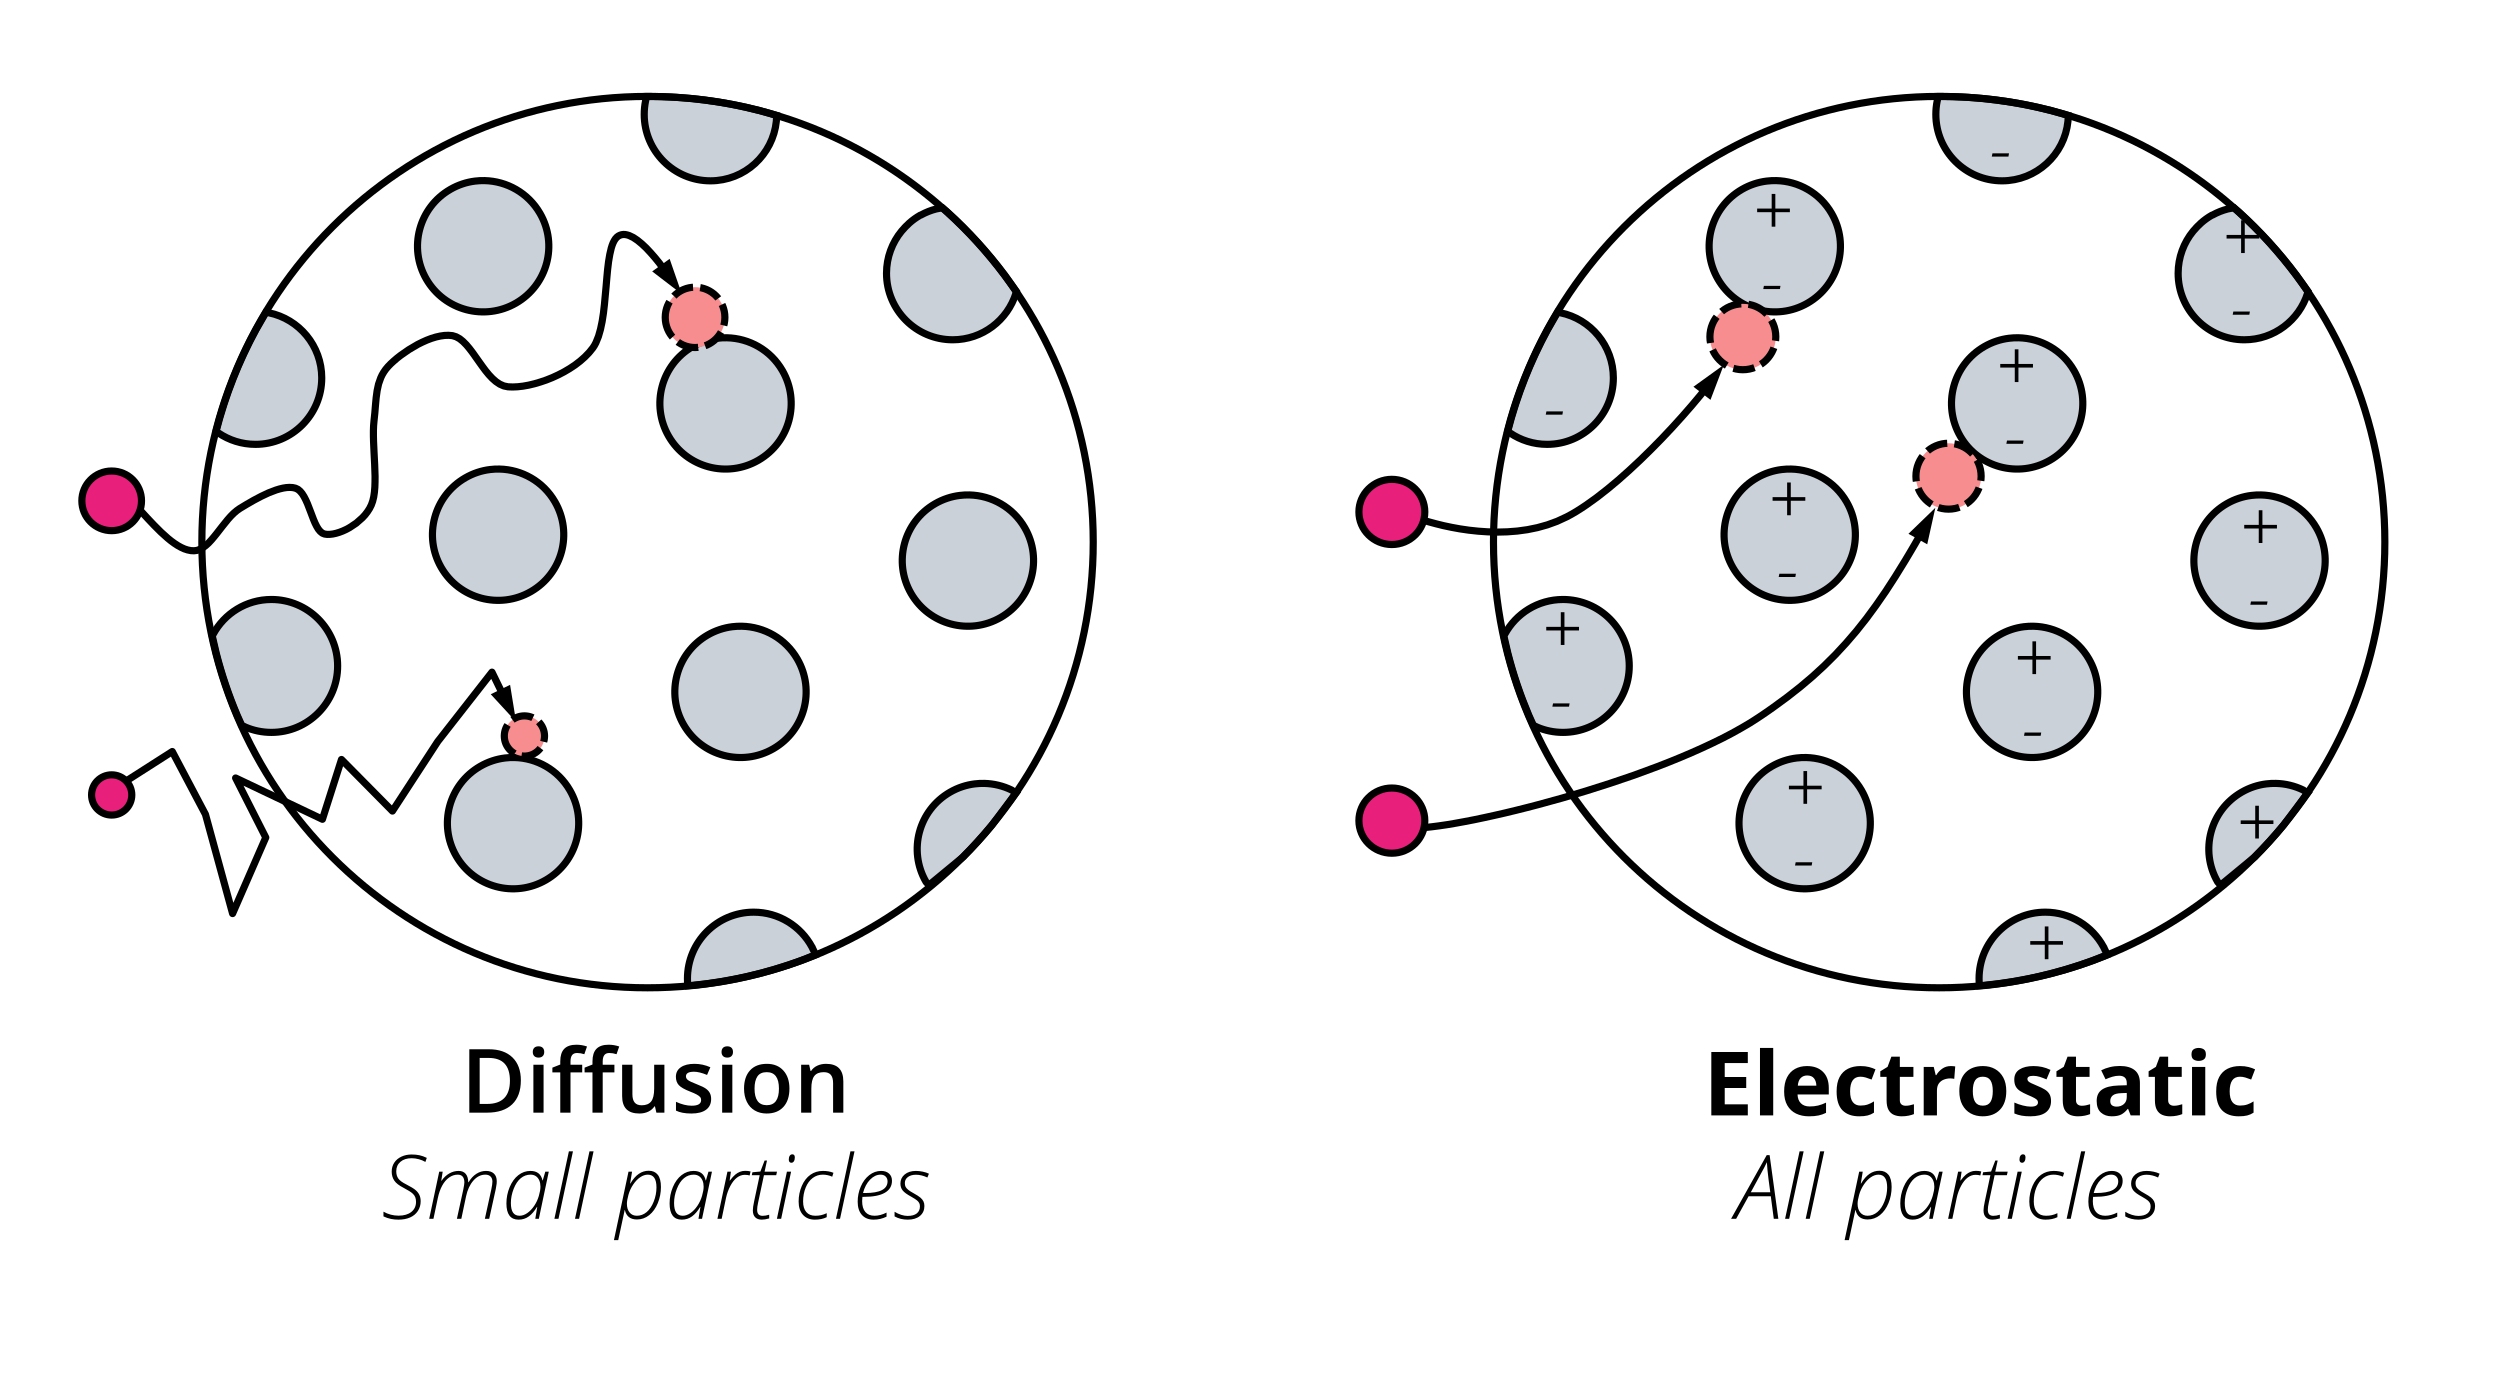
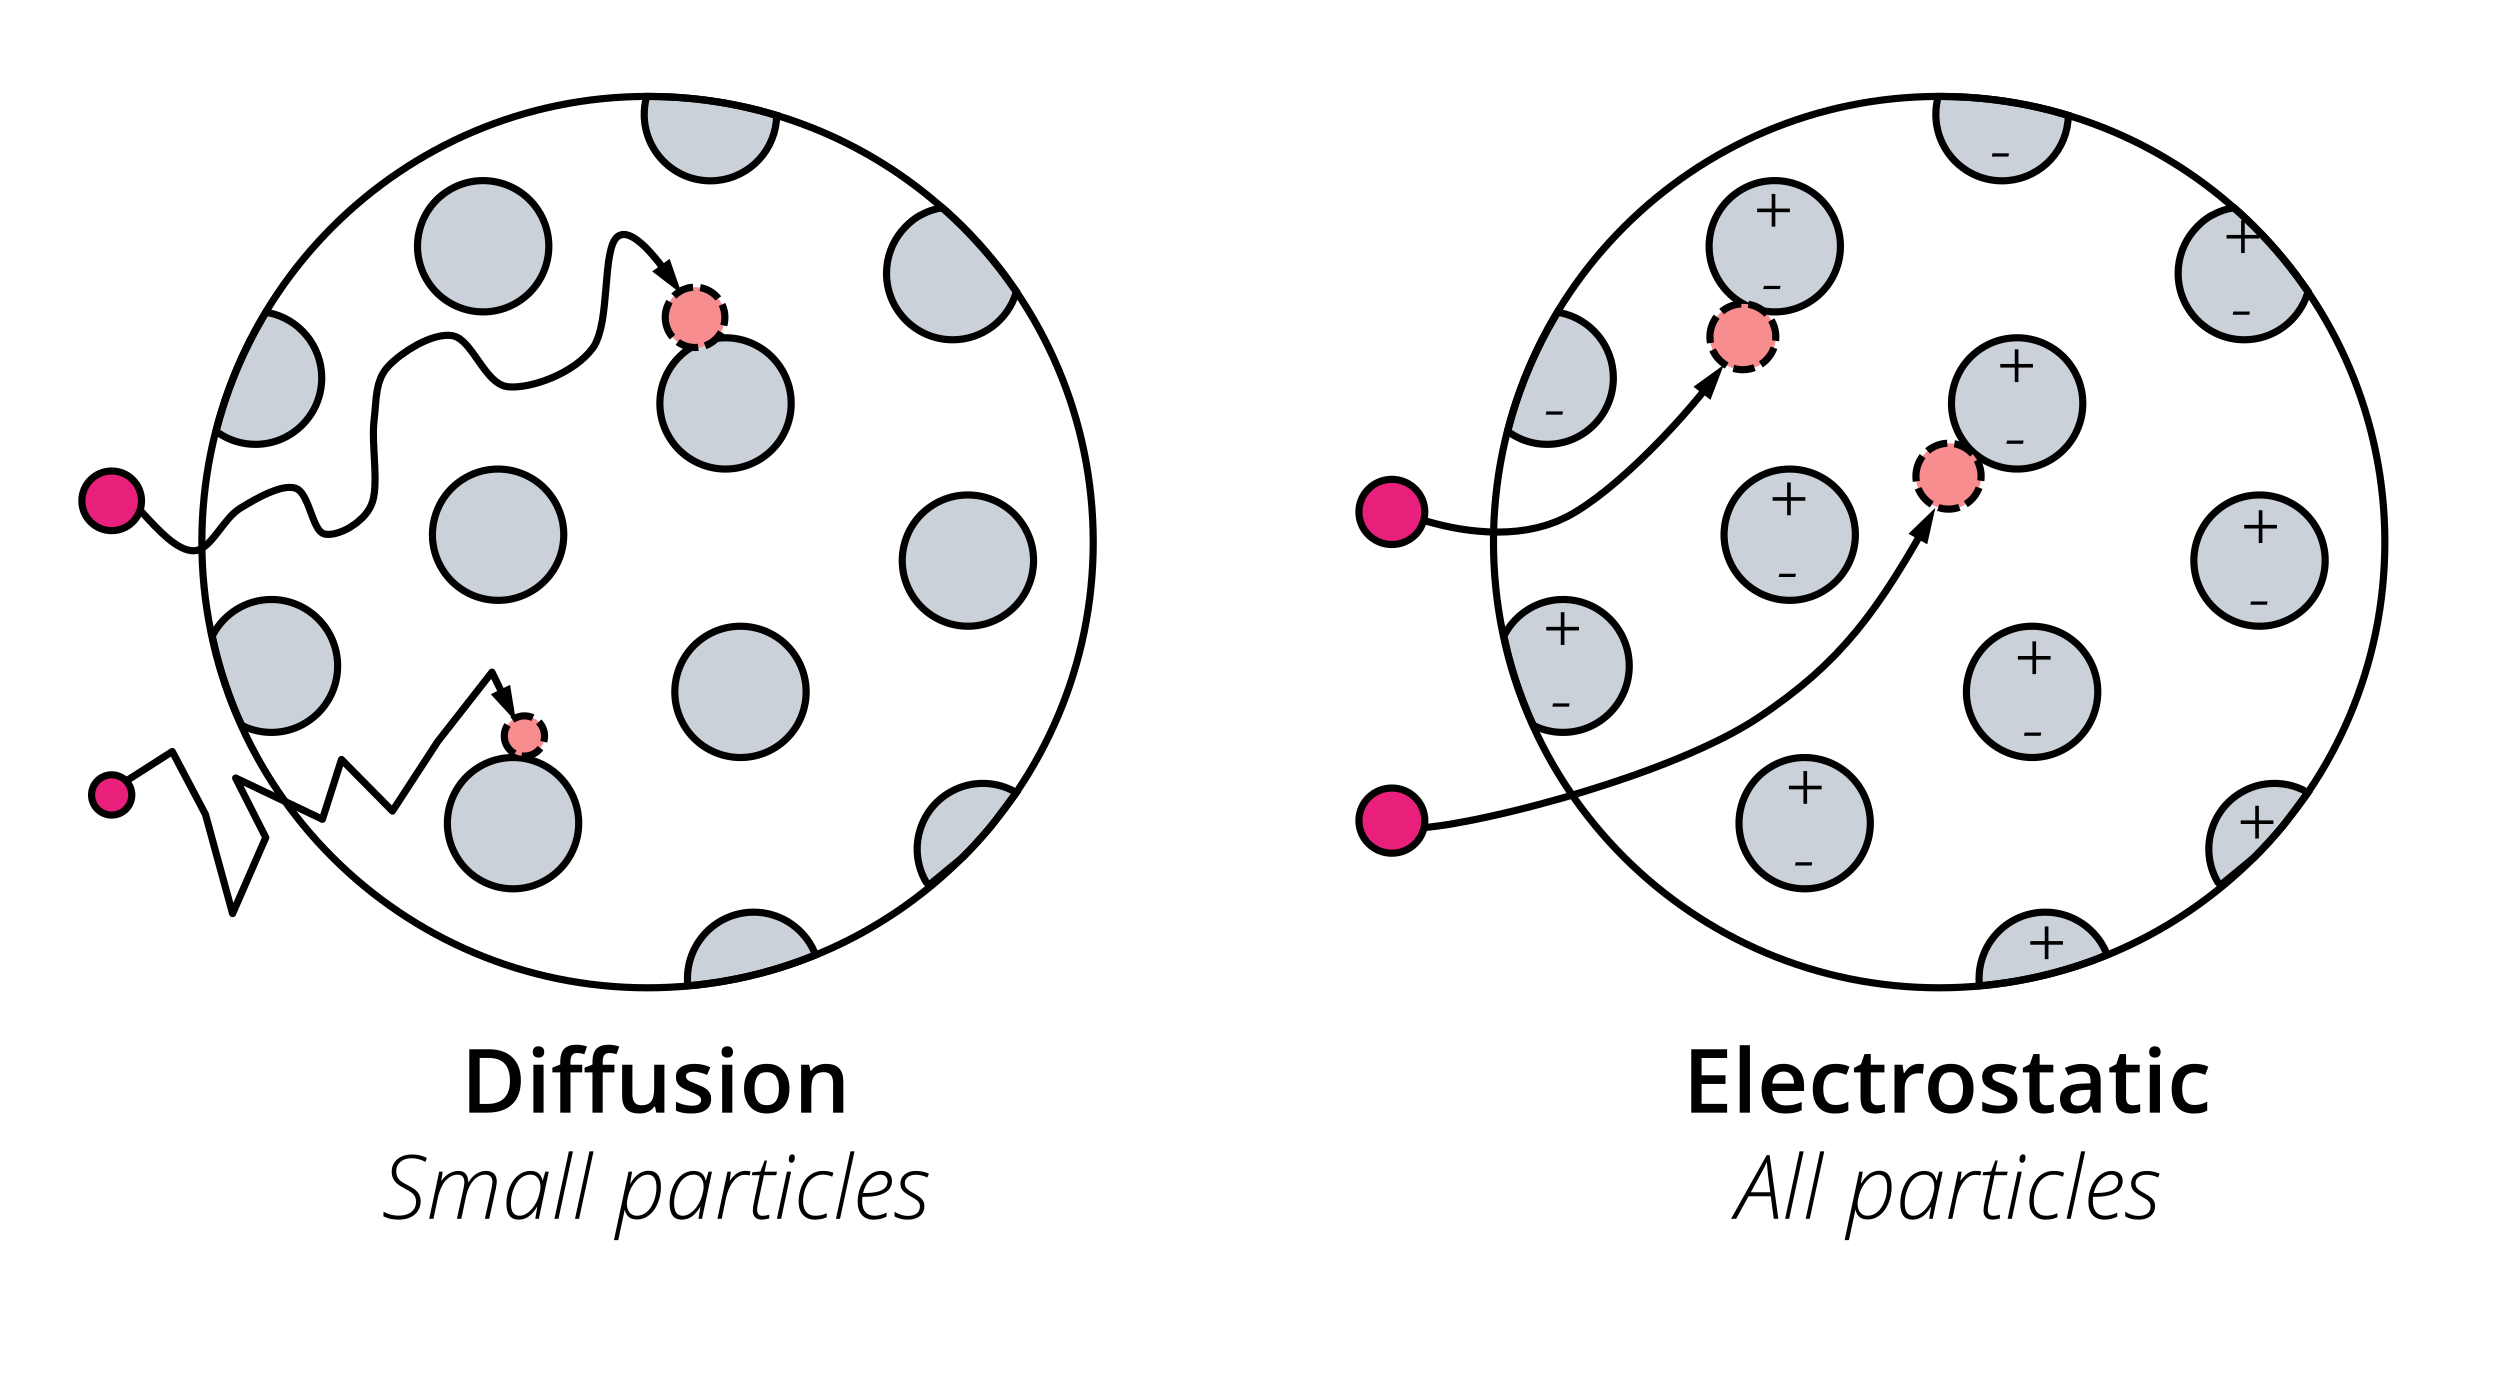
<svg xmlns="http://www.w3.org/2000/svg" width="3604" height="1990" overflow="hidden">
  <defs>
    <clipPath id="clip0">
      <rect x="1444" y="1115" width="3604" height="1990" />
    </clipPath>
  </defs>
  <g clip-path="url(#clip0)" transform="translate(-1444 -1115)">
    <path d="M2530.51 2429.98C2566.77 2429.98 2598.3 2450.25 2614.47 2480.12L2614.56 2480.31 2614.99 2480.93 2615.28 2481.81 2618.49 2488.49 2619.6 2491.54 2598.84 2499.73C2549.65 2517.74 2497.63 2529.91 2443.64 2535.39L2435.59 2536 2435.52 2535.58C2435.2 2532.36 2435.03 2529.09 2435.03 2525.79 2435.03 2472.87 2477.78 2429.98 2530.51 2429.98ZM2862.91 2244.36C2876.61 2244.66 2890.1 2247.94 2902.39 2253.92L2908.65 2258.2 2873.71 2304.92 2873.69 2304.95C2860.6 2320.81 2846.76 2336.03 2832.22 2350.56L2832.22 2350.57 2783.13 2391.07 2778.92 2386.3C2752.78 2341.04 2768.29 2283.16 2813.56 2257.03 2824.88 2250.49 2836.98 2246.56 2849.18 2245.05 2853.76 2244.48 2858.35 2244.25 2862.91 2244.36ZM2185.64 2207.05C2217.6 2207.76 2248.43 2224.65 2265.58 2254.36 2291.71 2299.62 2276.2 2357.49 2230.94 2383.63 2185.67 2409.76 2127.78 2394.25 2101.65 2348.99 2075.51 2303.73 2091.02 2245.85 2136.29 2219.72 2147.61 2213.18 2159.71 2209.25 2171.91 2207.74 2176.49 2207.17 2181.08 2206.94 2185.64 2207.05ZM2513.51 2017.78C2545.46 2018.5 2576.29 2035.39 2593.44 2065.09 2619.58 2110.35 2604.07 2168.23 2558.8 2194.36 2513.53 2220.49 2455.65 2204.99 2429.51 2159.72 2403.37 2114.46 2418.88 2056.58 2464.15 2030.45 2475.47 2023.92 2487.57 2019.99 2499.78 2018.47 2504.35 2017.91 2508.94 2017.68 2513.51 2017.78ZM1835.24 1979.21C1887.98 1979.21 1930.73 2022.11 1930.73 2075.02 1930.73 2127.93 1887.98 2170.82 1835.24 2170.82 1822.06 2170.82 1809.5 2168.14 1798.08 2163.3L1792.41 2160.55 1786 2146.38C1773.81 2117.57 1763.66 2087.67 1755.74 2056.89L1750 2032.03 1751.28 2029.35C1767.45 1999.49 1798.99 1979.21 1835.24 1979.21ZM2841.37 1828.51C2873.33 1829.23 2904.15 1846.12 2921.3 1875.82 2947.44 1921.09 2931.93 1978.96 2886.66 2005.09 2841.39 2031.23 2783.51 2015.72 2757.37 1970.46 2731.24 1925.19 2746.75 1867.32 2792.02 1841.19 2803.33 1834.65 2815.44 1830.72 2827.64 1829.21 2832.21 1828.64 2836.8 1828.41 2841.37 1828.51ZM2164.1 1791.2C2196.06 1791.92 2226.88 1808.81 2244.03 1838.51 2270.17 1883.78 2254.66 1941.65 2209.39 1967.78 2164.12 1993.92 2106.24 1978.41 2080.1 1933.15 2053.97 1887.88 2069.48 1830.01 2114.75 1803.88 2126.06 1797.34 2138.17 1793.41 2150.37 1791.9 2154.95 1791.33 2159.53 1791.1 2164.1 1791.2ZM2491.96 1601.94C2523.92 1602.66 2554.75 1619.54 2571.9 1649.25 2598.03 1694.51 2582.52 1752.39 2537.25 1778.52 2491.99 1804.65 2434.1 1789.14 2407.97 1743.88 2381.83 1698.62 2397.34 1640.74 2442.61 1614.61 2453.93 1608.08 2466.03 1604.15 2478.23 1602.63 2482.81 1602.06 2487.4 1601.84 2491.96 1601.94ZM1827.37 1565.27 1831.57 1565.92C1875.08 1574.85 1907.81 1613.48 1907.81 1659.78 1907.81 1712.69 1865.06 1755.58 1812.33 1755.58 1792.55 1755.58 1774.18 1749.55 1758.94 1739.22L1755.54 1736.67 1755.74 1735.82C1768.94 1684.51 1788.33 1635.68 1813.05 1590.17ZM2802.57 1414.52 2809.91 1420.87C2840.34 1448.52 2868.1 1479.05 2892.76 1512.02L2909.26 1535.22 2908.67 1537.52C2896.58 1576.52 2860.33 1604.83 2817.48 1604.83 2764.75 1604.83 2722 1561.94 2722 1509.03 2722 1485.88 2730.18 1464.64 2743.8 1448.08L2747.1 1444.45 2748.22 1443.1 2749.06 1442.28 2749.97 1441.28 2751.62 1439.77 2754.91 1436.54C2759.62 1432.37 2764.81 1428.61 2770.47 1425.34L2771.76 1424.91 2771.97 1424.78C2778.73 1421.09 2785.99 1418.2 2793.62 1416.23ZM2142.55 1375.36C2174.51 1376.08 2205.34 1392.97 2222.49 1422.67 2248.63 1467.93 2233.12 1525.81 2187.85 1551.94 2142.58 1578.08 2084.7 1562.57 2058.56 1517.3 2032.42 1472.04 2047.93 1414.17 2093.2 1388.03 2104.52 1381.5 2116.63 1377.57 2128.83 1376.06 2133.4 1375.49 2137.99 1375.26 2142.55 1375.36ZM2377.95 1254C2433.39 1254 2487.19 1261.02 2538.51 1274.22L2563.6 1281.35 2563.18 1289.68C2558.29 1337.99 2517.63 1375.69 2468.19 1375.69 2415.46 1375.69 2372.71 1332.79 2372.71 1279.88 2372.71 1273.27 2373.38 1266.81 2374.65 1260.57L2376.32 1254.04Z" stroke="#000000" stroke-width="10.333" stroke-miterlimit="8" fill="#CBD1D9" fill-rule="evenodd" />
    <path d="M4392.51 2429.98C4428.77 2429.98 4460.3 2450.25 4476.47 2480.12L4476.56 2480.31 4476.99 2480.93 4477.28 2481.81 4480.49 2488.49 4481.6 2491.54 4460.84 2499.73C4411.65 2517.74 4359.63 2529.91 4305.64 2535.39L4297.58 2536 4297.52 2535.58C4297.2 2532.36 4297.03 2529.09 4297.03 2525.79 4297.03 2472.87 4339.78 2429.98 4392.51 2429.98ZM4724.91 2244.36C4738.61 2244.66 4752.1 2247.94 4764.39 2253.92L4770.65 2258.2 4735.71 2304.92 4735.69 2304.95C4722.6 2320.81 4708.76 2336.03 4694.22 2350.56L4694.22 2350.57 4645.13 2391.07 4640.92 2386.3C4614.78 2341.04 4630.29 2283.16 4675.56 2257.03 4686.88 2250.49 4698.98 2246.56 4711.18 2245.05 4715.76 2244.48 4720.35 2244.25 4724.91 2244.36ZM4047.64 2207.05C4079.6 2207.76 4110.43 2224.65 4127.58 2254.36 4153.71 2299.62 4138.2 2357.49 4092.94 2383.63 4047.67 2409.76 3989.78 2394.25 3963.65 2348.99 3937.51 2303.73 3953.02 2245.85 3998.29 2219.72 4009.61 2213.18 4021.71 2209.25 4033.91 2207.74 4038.49 2207.17 4043.08 2206.94 4047.64 2207.05ZM4375.51 2017.78C4407.46 2018.5 4438.29 2035.39 4455.44 2065.09 4481.58 2110.35 4466.07 2168.23 4420.8 2194.36 4375.53 2220.49 4317.65 2204.99 4291.51 2159.72 4265.37 2114.46 4280.88 2056.58 4326.15 2030.45 4337.47 2023.92 4349.57 2019.99 4361.78 2018.47 4366.35 2017.91 4370.94 2017.68 4375.51 2017.78ZM3697.24 1979.21C3749.98 1979.21 3792.73 2022.11 3792.73 2075.02 3792.73 2127.93 3749.98 2170.82 3697.24 2170.82 3684.06 2170.82 3671.5 2168.14 3660.08 2163.3L3654.41 2160.55 3648 2146.38C3635.81 2117.57 3625.66 2087.67 3617.74 2056.89L3612 2032.03 3613.28 2029.35C3629.45 1999.49 3660.99 1979.21 3697.24 1979.21ZM4703.37 1828.51C4735.33 1829.23 4766.15 1846.12 4783.3 1875.82 4809.44 1921.09 4793.93 1978.96 4748.66 2005.09 4703.39 2031.23 4645.51 2015.72 4619.37 1970.46 4593.24 1925.19 4608.75 1867.32 4654.02 1841.19 4665.33 1834.65 4677.44 1830.72 4689.64 1829.21 4694.21 1828.64 4698.8 1828.41 4703.37 1828.51ZM4026.1 1791.2C4058.06 1791.92 4088.88 1808.81 4106.03 1838.51 4132.17 1883.78 4116.66 1941.65 4071.39 1967.78 4026.12 1993.92 3968.24 1978.41 3942.1 1933.15 3915.97 1887.88 3931.48 1830.01 3976.75 1803.88 3988.06 1797.34 4000.17 1793.41 4012.37 1791.9 4016.95 1791.33 4021.53 1791.1 4026.1 1791.2ZM4353.96 1601.94C4385.92 1602.66 4416.75 1619.54 4433.9 1649.25 4460.03 1694.51 4444.52 1752.39 4399.25 1778.52 4353.99 1804.65 4296.1 1789.14 4269.97 1743.88 4243.83 1698.62 4259.34 1640.74 4304.61 1614.61 4315.93 1608.08 4328.03 1604.15 4340.23 1602.63 4344.81 1602.06 4349.4 1601.84 4353.96 1601.94ZM3689.37 1565.27 3693.57 1565.92C3737.08 1574.85 3769.81 1613.48 3769.81 1659.78 3769.81 1712.69 3727.06 1755.58 3674.33 1755.58 3654.55 1755.58 3636.18 1749.55 3620.94 1739.22L3617.54 1736.67 3617.74 1735.82C3630.94 1684.51 3650.33 1635.68 3675.05 1590.17ZM4664.57 1414.52 4671.91 1420.87C4702.34 1448.52 4730.1 1479.05 4754.76 1512.02L4771.26 1535.22 4770.67 1537.52C4758.58 1576.52 4722.33 1604.83 4679.48 1604.83 4626.75 1604.83 4584 1561.94 4584 1509.03 4584 1485.88 4592.18 1464.64 4605.8 1448.08L4609.1 1444.45 4610.22 1443.1 4611.06 1442.28 4611.97 1441.28 4613.62 1439.77 4616.91 1436.54C4621.62 1432.37 4626.81 1428.61 4632.47 1425.34L4633.76 1424.91 4633.97 1424.78C4640.73 1421.09 4647.99 1418.2 4655.62 1416.23ZM4004.55 1375.36C4036.51 1376.08 4067.34 1392.97 4084.49 1422.67 4110.63 1467.93 4095.12 1525.81 4049.85 1551.94 4004.58 1578.08 3946.7 1562.57 3920.56 1517.3 3894.42 1472.04 3909.93 1414.17 3955.2 1388.03 3966.52 1381.5 3978.63 1377.57 3990.83 1376.06 3995.4 1375.49 3999.99 1375.26 4004.55 1375.36ZM4239.95 1254C4295.39 1254 4349.19 1261.02 4400.51 1274.22L4425.6 1281.35 4425.18 1289.68C4420.29 1337.99 4379.63 1375.69 4330.19 1375.69 4277.46 1375.69 4234.71 1332.79 4234.71 1279.88 4234.71 1273.27 4235.38 1266.81 4236.65 1260.57L4238.32 1254.04Z" stroke="#000000" stroke-width="10.333" stroke-miterlimit="8" fill="#CBD1D9" fill-rule="evenodd" />
    <path d="M1735 1896.5C1735 1541.66 2022.66 1254 2377.5 1254 2732.34 1254 3020 1541.66 3020 1896.5 3020 2251.34 2732.34 2539 2377.5 2539 2022.66 2539 1735 2251.34 1735 1896.5Z" stroke="#000000" stroke-width="10.333" stroke-miterlimit="8" fill="none" fill-rule="evenodd" />
    <path d="M1585.22 2260.8 1689.56 2194.06C1690.78 2193.28 1692.27 2193.05 1693.67 2193.42 1695.06 2193.78 1696.24 2194.72 1696.92 2196L1744.74 2286.57C1744.92 2286.91 1745.06 2287.26 1745.16 2287.62L1784.29 2430.64 1774.57 2429.93 1822.39 2320.29 1822.52 2324.69 1779.04 2238.88C1778.04 2236.91 1778.41 2234.52 1779.95 2232.94 1781.5 2231.36 1783.88 2230.93 1785.87 2231.88L1911.03 2291.41 1903.89 2294.5 1931.37 2208.32C1931.92 2206.6 1933.33 2205.29 1935.09 2204.87 1936.84 2204.44 1938.69 2204.97 1939.97 2206.26L2013.41 2280.59 2005.41 2281.4 2070.63 2181.29 2149.15 2080.82C2150.24 2079.41 2151.99 2078.67 2153.76 2078.86 2155.53 2079.05 2157.08 2080.14 2157.86 2081.74L2172.31 2111.43 2163.01 2115.95 2148.57 2086.26 2157.29 2087.18 2079.29 2186.93 2014.07 2287.04C2013.22 2288.35 2011.82 2289.2 2010.26 2289.36 2008.71 2289.52 2007.16 2288.96 2006.06 2287.85L1932.62 2213.52 1941.21 2211.46 1913.73 2297.64C1913.28 2299.07 1912.23 2300.22 1910.86 2300.81 1909.5 2301.41 1907.94 2301.38 1906.59 2300.74L1781.43 2241.21 1788.26 2234.21 1831.74 2320.02C1832.44 2321.4 1832.48 2323.01 1831.87 2324.42L1784.04 2434.07C1783.16 2436.07 1781.12 2437.31 1778.93 2437.15 1776.75 2437 1774.9 2435.48 1774.32 2433.36L1735.19 2290.35 1735.6 2291.4 1687.78 2200.82 1695.13 2202.76 1590.78 2269.5ZM2179.34 2102.27 2188 2155.51 2151.46 2115.83Z" />
    <path d="M0 29C-3.69209e-15 12.984 12.984-3.69209e-15 29-7.38417e-15 45.016-1.47683e-14 58 12.984 58 29 58 45.016 45.016 58 29 58 12.984 58-1.84604e-14 45.016 0 29Z" stroke="#000000" stroke-width="10.333" stroke-miterlimit="8" fill="#E81F7B" fill-rule="evenodd" transform="matrix(1 0 0 -1 1576 2290)" />
    <path d="M0 29C-3.69209e-15 12.984 12.984-3.69209e-15 29-7.38417e-15 45.016-1.47683e-14 58 12.984 58 29 58 45.016 45.016 58 29 58 12.984 58-1.84604e-14 45.016 0 29Z" stroke="#000000" stroke-width="10.333" stroke-miterlimit="8" stroke-dasharray="31 10.333" fill="#F78D8F" fill-rule="evenodd" transform="matrix(1 0 0 -1 2171 2205)" />
    <path d="M0 43C-5.47447e-15 19.252 19.252-5.47447e-15 43-1.09489e-14 66.748-2.18979e-14 86 19.252 86 43 86 66.748 66.748 86 43 86 19.252 86-2.73724e-14 66.748 0 43Z" stroke="#000000" stroke-width="10.333" stroke-miterlimit="8" fill="#E81F7B" fill-rule="evenodd" transform="matrix(1 0 0 -1 1562 1880)" />
    <path d="M1649.81 1847.08 1659.87 1858.08 1669.88 1868.63 1679.72 1878.47 1689.39 1887.16 1694.06 1890.92 1698.66 1894.26 1703.25 1897.23 1707.69 1899.67 1712.01 1901.61 1716.09 1902.9 1720.15 1903.69 1719.41 1903.59 1723.91 1903.84 1722.98 1903.87 1727.41 1903.31 1726.28 1903.59 1730.53 1902.03 1729.76 1902.38 1733.95 1900.01 1737.55 1897.29 1741.21 1893.92 1744.83 1889.99 1748.63 1885.53 1752.48 1880.75 1760.36 1870.64 1768.48 1860.57 1772.77 1855.75 1777.22 1851.28 1781.89 1847.26 1786.76 1843.78 1796.7 1837.76 1807.11 1831.77 1818.02 1826 1829.11 1820.76 1840.16 1816.55 1845.7 1814.87 1850.99 1813.6 1856.2 1812.77 1861.35 1812.47 1866.18 1812.72C1866.45 1812.73 1866.72 1812.77 1866.98 1812.83L1870.98 1813.7C1871.35 1813.78 1871.71 1813.91 1872.06 1814.07L1875.68 1815.75C1876.1 1815.95 1876.49 1816.2 1876.84 1816.49L1880.09 1819.24C1880.32 1819.44 1880.54 1819.66 1880.73 1819.89L1883.73 1823.52 1886.82 1828.39 1889.53 1833.64 1892.03 1839.2 1896.51 1850.76 1900.77 1861.98 1902.89 1866.99 1905.12 1871.44 1907.37 1875.15 1906.91 1874.51 1909.66 1877.82 1908.99 1877.15 1911.92 1879.59 1910.56 1878.77 1913.81 1880.08 1912.58 1879.76 1916.21 1880.26 1915.42 1880.21 1919.42 1880.15 1923.29 1879.68 1927.33 1878.77 1931.69 1877.43 1936.29 1875.67 1940.92 1873.55 1945.53 1871.02 1954.7 1864.89 1962.9 1857.62 1966.46 1853.74 1969.65 1849.54 1972.47 1845.14 1974.69 1840.63 1976.38 1835.77 1977.73 1830.1 1978.64 1823.81 1979.23 1816.87 1979.46 1809.46 1979.52 1801.52 1978.96 1785.05 1978.09 1768.14 1977.34 1751.48 1977.15 1743.5 1977.15 1735.81 1977.4 1728.57 1977.98 1721.75 1979.24 1709.59 1980.16 1698.33 1981.17 1687.58 1982.57 1677.3 1984.7 1667.46 1988 1657.97 1990.2 1653.24 1992.86 1648.68 1995.9 1644.34 1999.48 1640.05 2003.54 1635.84 2008.2 1631.56 2013.2 1627.27 2018.71 1622.98 2030.56 1614.75 2043.5 1607.11 2050.39 1603.68 2057.14 1600.66 2063.97 1598.05 2070.79 1595.94 2077.55 1594.4 2084.08 1593.45 2090.59 1593.21 2096.78 1593.73C2097.14 1593.76 2097.49 1593.83 2097.84 1593.94L2103.09 1595.56C2103.43 1595.67 2103.76 1595.81 2104.07 1595.98L2109.13 1598.8C2109.39 1598.94 2109.64 1599.11 2109.87 1599.29L2114.75 1603.23 2119.93 1608.43 2124.83 1614.24 2129.55 1620.44 2138.78 1633.45 2143.4 1639.94 2148.02 1646.17 2152.74 1651.91 2157.51 1656.96 2162.42 1661.25 2167.38 1664.52 2166.58 1664.08 2172.4 1666.65 2171.35 1666.31 2177.47 1667.56 2176.63 1667.46 2183.26 1667.71 2190.03 1667.4 2197.35 1666.55 2205.09 1665.16 2213.17 1663.22 2221.42 1660.79 2229.91 1657.92 2238.27 1654.58 2246.59 1650.74 2254.81 1646.48 2262.63 1641.86 2270.2 1636.82 2277.17 1631.46 2283.65 1625.75 2289.48 1619.71 2294.55 1613.43 2296.62 1610.23 2298.5 1606.64 2301.96 1598 2304.72 1588.21 2307.01 1577.25 2308.83 1565.46 2310.24 1553.1 2312.61 1527.59 2313.66 1515.12 2314.79 1503.02 2316.18 1491.51 2317.97 1480.95 2320.16 1471.52 2321.51 1467.15 2323.07 1463.16 2324.9 1459.53 2326.92 1456.37C2327.06 1456.15 2327.22 1455.95 2327.39 1455.76L2329.39 1453.51C2329.6 1453.26 2329.84 1453.04 2330.09 1452.85L2332.28 1451.16C2332.55 1450.96 2332.83 1450.78 2333.13 1450.63L2335.5 1449.44C2335.76 1449.31 2336.02 1449.21 2336.29 1449.12L2338.73 1448.37C2339.03 1448.28 2339.33 1448.22 2339.64 1448.18L2342.26 1447.87C2342.55 1447.84 2342.83 1447.83 2343.12 1447.84L2345.75 1447.96C2346.01 1447.98 2346.27 1448.01 2346.54 1448.06L2349.29 1448.63 2352.6 1449.63C2352.84 1449.7 2353.07 1449.79 2353.29 1449.9L2359.17 1452.71C2359.39 1452.82 2359.61 1452.94 2359.81 1453.08L2365.88 1457.15 2372.53 1462.57 2379.17 1468.8 2385.71 1475.78 2392.21 1483.23 2398.57 1491.05 2403.96 1498.35 2395.64 1504.48 2390.55 1497.57 2384.42 1490.02 2378.16 1482.84 2372.08 1476.32 2365.97 1470.56 2360.12 1465.73 2354.06 1461.67 2354.71 1462.04 2348.83 1459.22 2349.53 1459.5 2347.21 1458.75 2344.46 1458.19 2345.25 1458.29 2342.63 1458.16 2343.49 1458.13 2340.86 1458.44 2341.77 1458.25 2339.33 1459 2340.12 1458.68 2337.75 1459.87 2338.59 1459.34 2336.41 1461.03 2337.11 1460.37 2335.11 1462.62 2335.58 1462.01 2334.1 1464.22 2332.68 1466.97 2331.37 1470.23 2330.22 1473.86 2328.16 1482.68 2326.44 1492.74 2325.08 1503.98 2323.96 1516 2322.89 1528.54 2320.51 1554.27 2319.04 1567.04 2317.12 1579.37 2314.66 1591.04 2311.54 1601.87 2307.63 1611.49 2305.26 1615.89 2302.57 1619.94 2296.9 1626.91 2290.47 1633.5 2283.46 1639.66 2275.92 1645.43 2267.87 1650.76 2259.57 1655.65 2250.91 1660.13 2242.1 1664.17 2233.22 1667.71 2224.33 1670.71 2215.58 1673.28 2206.91 1675.34 2198.52 1676.82 2190.47 1677.72 2182.87 1678.04 2176.24 1677.79C2175.96 1677.78 2175.68 1677.74 2175.4 1677.69L2169.28 1676.44C2168.92 1676.36 2168.57 1676.25 2168.23 1676.1L2162.42 1673.54C2162.14 1673.42 2161.87 1673.27 2161.62 1673.1L2155.58 1669 2149.99 1664.04 2144.76 1658.47 2139.73 1652.33 2134.98 1645.93 2130.35 1639.43 2121.32 1626.69 2116.92 1620.89 2112.57 1615.69 2108.25 1611.27 2103.38 1607.33 2104.12 1607.83 2099.05 1605.02 2100.03 1605.44 2094.78 1603.81 2095.85 1604.02 2090.91 1603.54 2085.54 1603.68 2079.82 1604.48 2073.83 1605.81 2067.65 1607.7 2061.36 1610.09 2054.98 1612.94 2048.75 1616.01 2036.44 1623.25 2025.04 1631.14 2019.93 1635.11 2015.18 1639.19 2010.96 1643.03 2007.39 1646.7 2004.35 1650.28 2001.76 1653.94 1999.55 1657.64 1997.75 1661.4 1994.8 1669.67 1992.81 1678.7 1991.46 1688.54 1990.46 1699.17 1989.51 1710.66 1988.27 1722.63 1987.73 1728.93 1987.48 1735.81 1987.48 1743.25 1987.66 1751.02 1988.41 1767.61 1989.29 1784.7 1989.85 1801.6 1989.79 1809.79 1989.52 1817.76 1988.86 1825.32 1987.77 1832.53 1986.12 1839.23 1983.93 1845.25 1981.15 1850.74 1977.85 1855.83 1974.04 1860.76 1969.72 1865.38 1960.43 1873.49 1950.47 1880.1 1945.2 1882.95 1939.96 1885.33 1934.68 1887.32 1929.54 1888.86 1924.46 1889.95 1919.58 1890.48 1915.58 1890.54C1915.32 1890.55 1915.05 1890.53 1914.79 1890.49L1911.17 1889.99C1910.75 1889.94 1910.33 1889.83 1909.94 1889.67L1906.69 1888.35C1906.2 1888.15 1905.74 1887.88 1905.33 1887.54L1902.39 1885.1C1902.14 1884.9 1901.92 1884.67 1901.71 1884.43L1898.96 1881.11C1898.79 1880.91 1898.64 1880.7 1898.51 1880.47L1895.88 1876.06 1893.36 1871.01 1891.11 1865.65 1886.87 1854.49 1882.6 1843.42 1880.34 1838.36 1878.05 1833.86 1875.77 1830.11 1872.77 1826.48 1873.41 1827.13 1870.16 1824.38 1871.32 1825.12 1867.69 1823.43 1868.77 1823.8 1864.77 1822.92 1865.57 1823.03 1861.9 1822.78 1857.8 1822.98 1853.38 1823.65 1848.68 1824.76 1843.84 1826.2 1833.52 1830.11 1822.85 1835.13 1812.27 1840.73 1802.05 1846.61 1792.74 1852.22 1788.61 1855.11 1784.53 1858.59 1780.48 1862.63 1776.52 1867.06 1768.51 1876.99 1760.52 1887.25 1756.5 1892.22 1752.42 1897.01 1748.16 1901.58 1743.7 1905.59 1739.05 1908.99 1734.86 1911.37C1734.62 1911.51 1734.36 1911.63 1734.1 1911.72L1729.85 1913.29C1729.48 1913.42 1729.1 1913.51 1728.71 1913.56L1724.27 1914.13C1723.96 1914.17 1723.65 1914.18 1723.34 1914.16L1718.84 1913.91C1718.59 1913.89 1718.34 1913.86 1718.1 1913.81L1712.91 1912.73 1707.74 1911.02 1702.69 1908.71 1697.62 1905.9 1692.59 1902.62 1687.57 1898.96 1682.48 1894.84 1672.41 1885.78 1662.37 1875.74 1652.25 1865.05 1642.19 1854.05ZM2409.34 1488.15 2427 1539.13 2384.2 1506.29Z" />
    <path d="M0 43.5C-5.47447e-15 19.476 19.252-5.53813e-15 43-1.10763e-14 66.748-2.21525e-14 86 19.476 86 43.5 86 67.524 66.748 87 43 87 19.252 87-2.73724e-14 67.524 0 43.5Z" stroke="#000000" stroke-width="10.333" stroke-miterlimit="8" stroke-dasharray="31 10.333" fill="#F78D8F" fill-rule="evenodd" transform="matrix(1 0 0 -1 2403 1616)" />
    <path d="M3597 1896.5C3597 1541.66 3884.66 1254 4239.5 1254 4594.34 1254 4882 1541.66 4882 1896.5 4882 2251.34 4594.34 2539 4239.5 2539 3884.66 2539 3597 2251.34 3597 1896.5Z" stroke="#000000" stroke-width="10.333" stroke-miterlimit="8" fill="none" fill-rule="evenodd" />
    <text font-family="Open Sans,Open Sans_MSFontService,sans-serif" font-style="italic" font-weight="300" font-size="107" transform="translate(4014.43 2288)">+<tspan font-size="107" x="13" y="101">-</tspan>
      <tspan font-size="107" x="304.653" y="-608">+</tspan>
      <tspan font-size="107" x="317.653" y="-507">-</tspan>
      <tspan font-size="107" x="-23.533" y="-416">+</tspan>
      <tspan font-size="107" x="-10.533" y="-315">-</tspan>
      <tspan font-size="107" x="-45.794" y="-832">+</tspan>
      <tspan font-size="107" x="-32.794" y="-730">-</tspan>
      <tspan font-size="107" x="630.931" y="-794">+</tspan>
      <tspan font-size="107" x="643.931" y="-693">-</tspan>
      <tspan font-size="107" x="296.664" y="-921">-</tspan>
      <tspan font-size="107" x="656.372" y="-376">+</tspan>
      <tspan font-size="107" x="669.372" y="-275">-</tspan>
      <tspan font-size="107" x="330.094" y="-187">+</tspan>
      <tspan font-size="107" x="343.094" y="-86">-</tspan>
      <tspan font-size="107" x="651.284" y="50">+</tspan>
      <tspan font-size="107" x="347.903" y="224">+</tspan>
      <tspan font-size="107" x="-349.811" y="-229">+</tspan>
      <tspan font-size="107" x="-336.811" y="-128">-</tspan>
      <tspan font-size="107" x="-346.352" y="-549">-</tspan>
    </text>
    <path d="M3403 1853C3403 1827.04 3424.27 1806 3450.5 1806 3476.73 1806 3498 1827.04 3498 1853 3498 1878.96 3476.73 1900 3450.5 1900 3424.27 1900 3403 1878.96 3403 1853Z" stroke="#000000" stroke-width="10.333" stroke-miterlimit="8" fill="#E81F7B" fill-rule="evenodd" />
    <path d="M3496.47 1859.73 3505.53 1862.42 3515.35 1865.07 3526.11 1867.73 3537.5 1870.13 3549.68 1872.35 3562.31 1874.2 3575.49 1875.61 3589.04 1876.53 3602.89 1876.9 3616.93 1876.52 3631.1 1875.41 3645.29 1873.44 3659.34 1870.56 3673.3 1866.65 3686.98 1861.65 3700.33 1855.44 3706.93 1851.88 3713.83 1847.85 3720.86 1843.39 3728.07 1838.58 3742.99 1827.87 3758.26 1815.93 3773.81 1802.91 3789.44 1789.01 3805.16 1774.35 3820.7 1759.12 3836 1743.56 3850.86 1727.77 3865.23 1711.91 3878.98 1696.16 3891.92 1680.74 3896.62 1674.71 3904.76 1681.07 3899.83 1687.38 3886.77 1702.96 3872.89 1718.84 3858.39 1734.85 3843.37 1750.81 3827.93 1766.5 3812.21 1781.9 3796.31 1796.74 3780.44 1810.84 3764.62 1824.07 3749.01 1836.26 3733.8 1847.17 3726.39 1852.11 3719.04 1856.77 3711.82 1860.99 3704.67 1864.81 3690.52 1871.35 3676.08 1876.6 3661.41 1880.69 3646.71 1883.68 3631.9 1885.71 3617.2 1886.85 3602.61 1887.23 3588.34 1886.84 3574.39 1885.89 3560.81 1884.42 3547.82 1882.52 3535.37 1880.24 3523.64 1877.77 3512.65 1875.05 3502.59 1872.33 3493.53 1869.64ZM3885.25 1672.55 3929 1641 3909.84 1691.42Z" />
    <path d="M3909 1600.5C3909 1574.27 3930.27 1553 3956.5 1553 3982.73 1553 4004 1574.27 4004 1600.5 4004 1626.73 3982.73 1648 3956.5 1648 3930.27 1648 3909 1626.73 3909 1600.5Z" stroke="#000000" stroke-width="10.333" stroke-miterlimit="8" stroke-dasharray="31 10.333" fill="#F78D8F" fill-rule="evenodd" />
    <path d="M3403 2298C3403 2272.04 3424.27 2251 3450.5 2251 3476.73 2251 3498 2272.04 3498 2298 3498 2323.96 3476.73 2345 3450.5 2345 3424.27 2345 3403 2323.96 3403 2298Z" stroke="#000000" stroke-width="10.333" stroke-miterlimit="8" fill="#E81F7B" fill-rule="evenodd" />
    <path d="M3497.44 2302.86 3507.19 2301.8 3517.71 2300.44 3529.13 2298.76 3541.27 2296.72 3554.2 2294.35 3567.77 2291.74 3582 2288.76 3596.77 2285.52 3612.1 2282.02 3627.85 2278.23 3643.99 2274.18 3660.51 2269.88 3694.32 2260.58 3728.78 2250.36 3763.5 2239.33 3798.03 2227.61 3831.84 2215.15 3848.37 2208.69 3864.55 2202.09 3880.35 2195.37 3895.71 2188.53 3910.56 2181.57 3924.92 2174.55 3938.54 2167.42 3951.55 2160.17 3963.88 2152.92 3975.34 2145.59 3986.3 2138.21 3996.85 2130.83 4017.07 2116.02 4036 2101.18 4053.79 2086.12 4070.5 2070.76 4086.42 2054.9 4101.64 2038.43 4116.33 2021.32 4130.51 2003.42 4144.4 1984.5 4158.19 1964.56 4171.91 1943.38 4185.79 1920.91 4192.82 1909.16 4199.92 1897.07 4206.8 1885.01 4215.77 1890.14 4208.83 1902.31 4201.68 1914.46 4194.58 1926.34 4180.59 1949 4166.69 1970.44 4152.73 1990.62 4138.61 2009.83 4124.17 2028.05 4109.23 2045.45 4093.71 2062.22 4077.5 2078.37 4060.46 2094.01 4042.37 2109.32 4023.18 2124.36 4002.78 2139.3 3992.07 2146.79 3980.91 2154.29 3969.12 2161.83 3956.58 2169.2 3943.33 2176.58 3929.46 2183.83 3914.94 2190.93 3899.91 2197.97 3884.4 2204.88 3868.45 2211.66 3852.13 2218.31 3835.41 2224.85 3801.35 2237.39 3766.63 2249.17 3731.72 2260.27 3697.06 2270.54 3663.11 2279.88 3646.51 2284.2 3630.27 2288.27 3614.4 2292.1 3598.98 2295.61 3584.12 2298.87 3569.73 2301.89 3556.05 2304.52 3542.98 2306.91 3530.63 2308.99 3519.04 2310.69 3508.31 2312.07 3498.56 2313.14ZM4195.24 1884.51 4234 1847 4222.29 1899.65Z" />
    <path d="M4206 1801.5C4206 1775.27 4227.04 1754 4253 1754 4278.96 1754 4300 1775.27 4300 1801.5 4300 1827.73 4278.96 1849 4253 1849 4227.04 1849 4206 1827.73 4206 1801.5Z" stroke="#000000" stroke-width="10.333" stroke-miterlimit="8" stroke-dasharray="31 10.333" fill="#F78D8F" fill-rule="evenodd" />
    <text font-family="Open Sans,Open Sans_MSFontService,sans-serif" font-weight="600" font-size="128" transform="translate(2108.49 2719)">Diffusion<tspan font-style="italic" font-weight="300" font-size="128" x="-114" y="153">Small particles</tspan>
-       <tspan font-family="Segoe UI,Segoe UI_MSFontService,sans-serif" font-size="128" x="1791.03" y="4">Electrostatic</tspan>
+       <tspan font-size="128" x="1761.55" y="0">Electrostatic</tspan>
      <tspan font-style="italic" font-weight="300" font-size="128" x="1837.97" y="153">All particles</tspan>
    </text>
  </g>
</svg>
